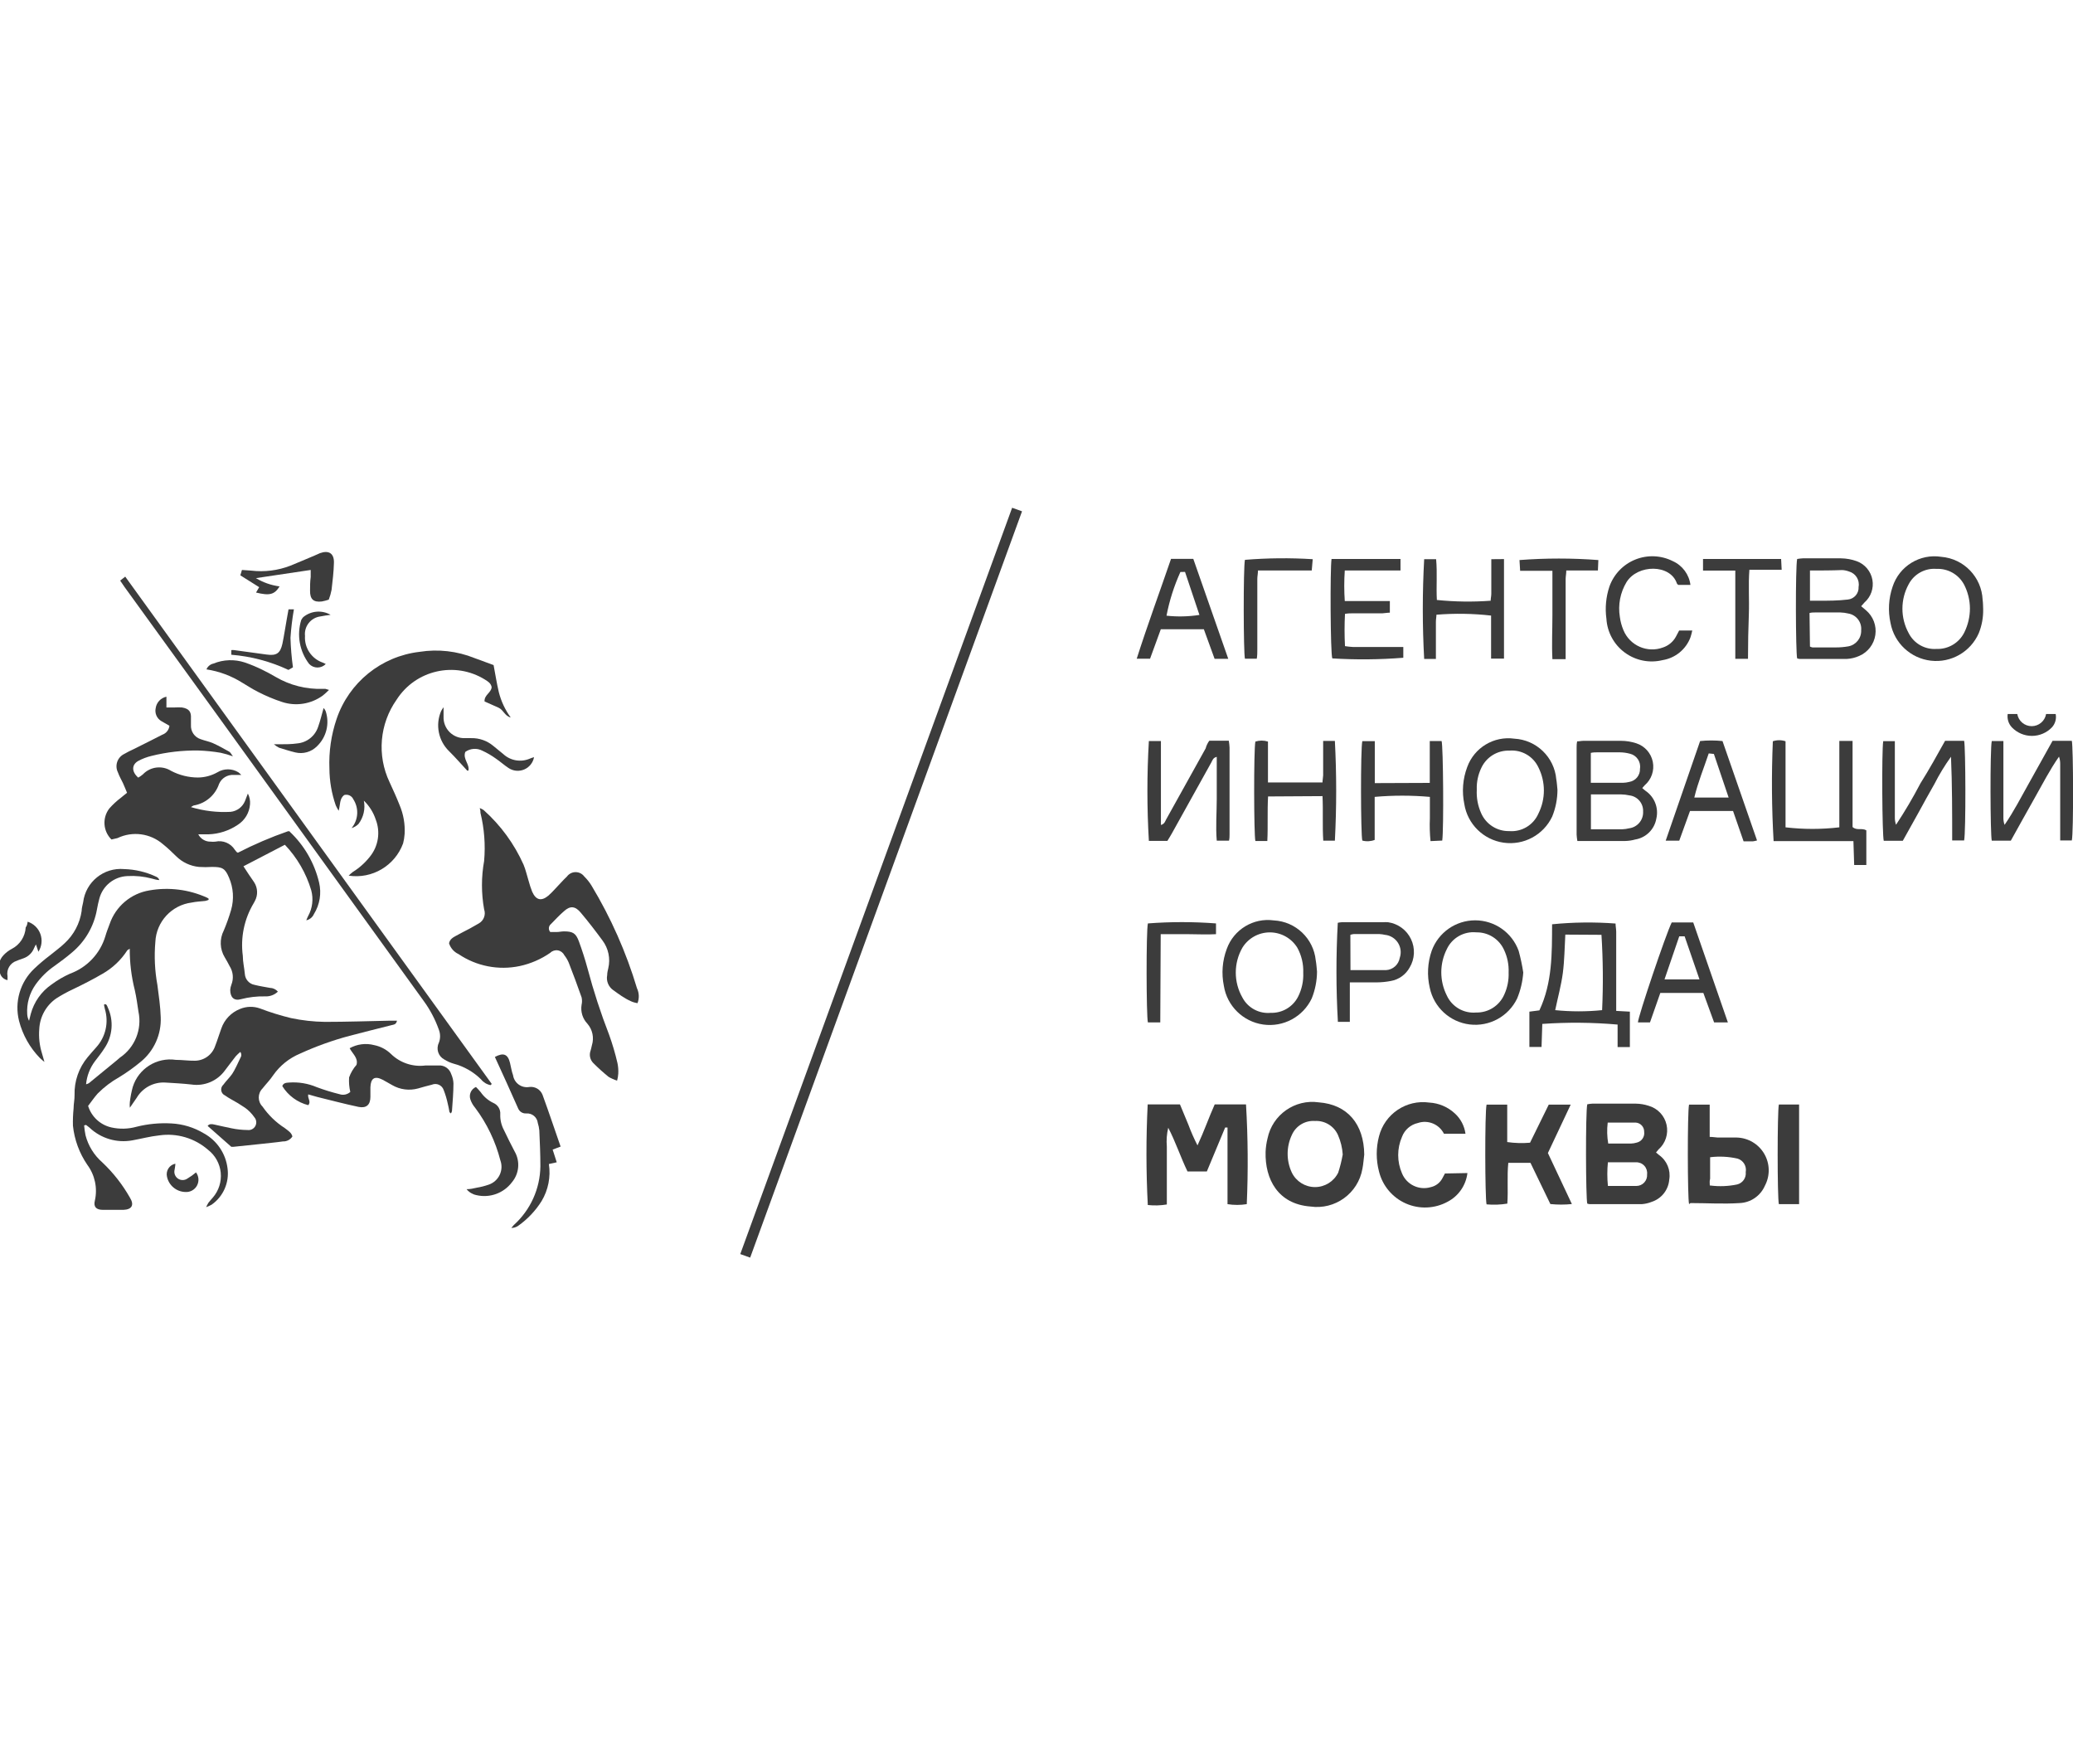
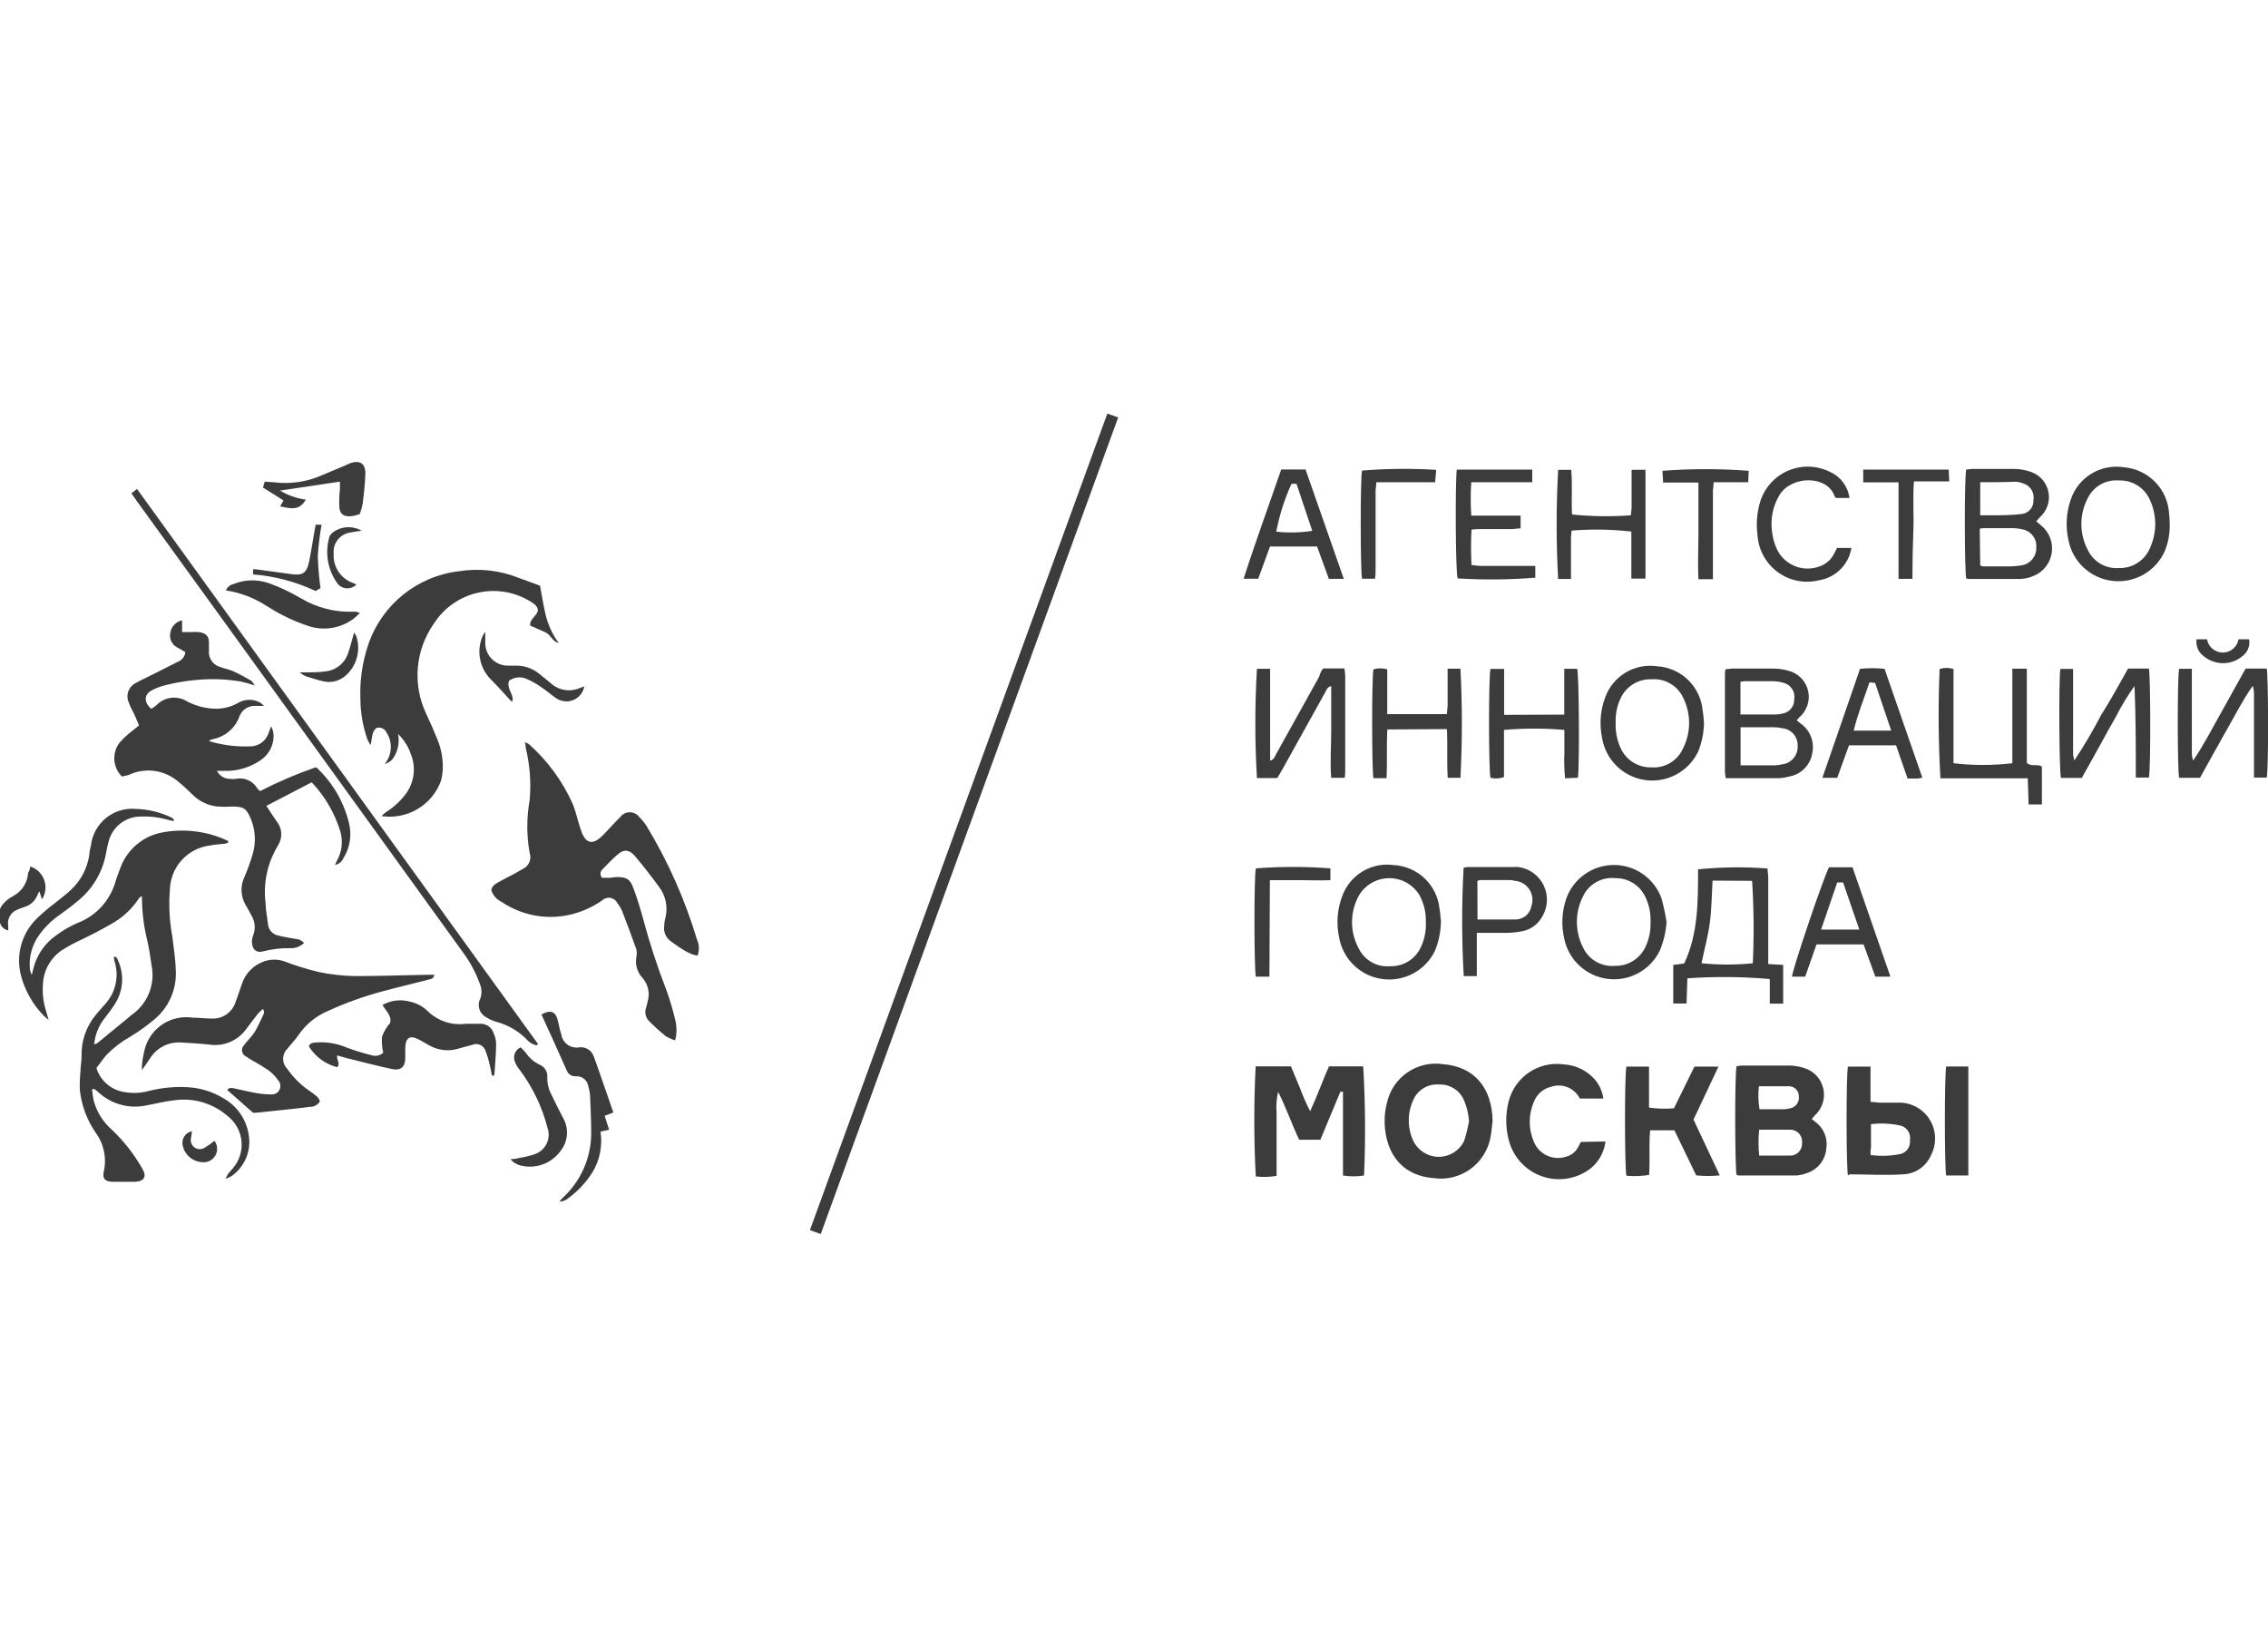
- <svg xmlns="http://www.w3.org/2000/svg" width="28.98mm" height="24.65mm" viewBox="0 0 192.69 69.86">
+ <svg xmlns="http://www.w3.org/2000/svg" width="33.98mm" height="24.65mm" viewBox="0 0 192.69 69.86">
  <g>
    <path d="M7.82,57.57a7.86,7.86,0,0,0,.13.92A5,5,0,0,0,9.5,61a14,14,0,0,1,2.58,3.29c.42.68.18,1.1-.61,1.13-.63,0-1.27,0-1.9,0s-.9-.28-.75-.87a4.07,4.07,0,0,0-.7-3.31A7.9,7.9,0,0,1,6.78,57.6,12.64,12.64,0,0,1,6.84,56c0-.42.1-.84.09-1.25a5.26,5.26,0,0,1,1.22-3.52c.25-.31.53-.61.79-.91a3.7,3.7,0,0,0,.81-3.56,2.37,2.37,0,0,1-.07-.31s0-.08,0-.13c.23-.06.27.13.33.27a3.86,3.86,0,0,1-.3,3.81c-.27.43-.59.82-.9,1.23A4.21,4.21,0,0,0,8,53.75a1.12,1.12,0,0,0,.26-.1l2.6-2.13c.1-.08.19-.17.29-.25A4.12,4.12,0,0,0,12.87,47c-.1-.67-.19-1.34-.34-2a15.43,15.43,0,0,1-.47-3.85c-.13.09-.21.11-.24.17a6.62,6.62,0,0,1-2.29,2.16c-.89.52-1.83,1-2.75,1.44a13.12,13.12,0,0,0-1.55.85,3.68,3.68,0,0,0-1.58,2.84,5.94,5.94,0,0,0,.25,2.26c.07.22.13.43.23.8a5.08,5.08,0,0,1-.42-.36,7.72,7.72,0,0,1-1.94-3.45A5,5,0,0,1,3.19,43a16.58,16.58,0,0,1,1.4-1.19c.47-.39,1-.76,1.42-1.17a5.06,5.06,0,0,0,1.58-3c0-.27.09-.54.14-.81a3.52,3.52,0,0,1,3.81-3.08,7.47,7.47,0,0,1,3,.72.5.5,0,0,1,.27.3c-.23,0-.47-.08-.7-.14a7.16,7.16,0,0,0-2.26-.23,2.81,2.81,0,0,0-2.62,2.11c-.09.33-.16.66-.22,1a6.73,6.73,0,0,1-2.33,4c-.51.44-1.06.84-1.61,1.24a7.11,7.11,0,0,0-1.76,1.73,4.28,4.28,0,0,0-.78,2.76,1.46,1.46,0,0,0,.17.61c.05-.21.11-.43.16-.64a4.87,4.87,0,0,1,1.94-2.74,9.24,9.24,0,0,1,1.71-1A5.33,5.33,0,0,0,9.79,40c.11-.39.26-.76.4-1.14a4.71,4.71,0,0,1,3.7-3.13,9.12,9.12,0,0,1,5.34.67.75.75,0,0,1,.16.1s0,0,0,.11a1.84,1.84,0,0,1-.31.1c-.42.05-.85.06-1.26.15a3.87,3.87,0,0,0-3.38,3.66,15,15,0,0,0,.19,4c.13,1,.28,2,.31,3a5.07,5.07,0,0,1-1.86,4.14,17,17,0,0,1-2,1.43,9.07,9.07,0,0,0-2,1.52c-.32.36-.59.76-.89,1.15a2.94,2.94,0,0,0,2.16,2,4.79,4.79,0,0,0,2.33-.06,10.78,10.78,0,0,1,3.27-.31,6.51,6.51,0,0,1,3,.92,4.3,4.3,0,0,1,2.2,3.25,3.54,3.54,0,0,1-1.48,3.38,3.11,3.11,0,0,1-.51.23,3.59,3.59,0,0,1,.22-.42c.13-.17.28-.32.41-.48a3.07,3.07,0,0,0-.45-4.43A5.67,5.67,0,0,0,14.8,58.5c-.84.09-1.66.31-2.49.46a4.58,4.58,0,0,1-4-1.19L8,57.53Z" style="fill: #3c3c3c" />
    <path d="M10.36,31a2.18,2.18,0,0,1-.2-2.88,7.27,7.27,0,0,1,1.08-1c.17-.15.35-.28.57-.46-.14-.33-.25-.62-.38-.9s-.34-.63-.47-1a1.27,1.27,0,0,1,.57-1.7,9.92,9.92,0,0,1,.9-.46c.89-.45,1.78-.88,2.66-1.34a1,1,0,0,0,.66-.83L15,20a1.12,1.12,0,0,1-.53-1.2,1.27,1.27,0,0,1,1-1.07v1l.75,0a5.75,5.75,0,0,1,.7,0c.65.11.86.39.83,1,0,.21,0,.42,0,.63a1.3,1.3,0,0,0,.91,1.32c.38.14.78.21,1.14.37.52.23,1,.51,1.51.79.11.06.17.21.34.43a9,9,0,0,0-1.14-.33,15.34,15.34,0,0,0-2.08-.21,17,17,0,0,0-4.34.5,5.11,5.11,0,0,0-1.24.47c-.62.35-.63,1,0,1.55a2.8,2.8,0,0,0,.43-.3,2.08,2.08,0,0,1,2.62-.33,5.41,5.41,0,0,0,2.5.62,3.76,3.76,0,0,0,1.82-.49,1.86,1.86,0,0,1,1.93,0,2.58,2.58,0,0,1,.28.25l-.69,0a1.39,1.39,0,0,0-1.38.84A3,3,0,0,1,18,27.84a1.41,1.41,0,0,0-.25.15,10.74,10.74,0,0,0,3.68.44,1.63,1.63,0,0,0,1.34-1c.08-.19.15-.39.27-.7a1.82,1.82,0,0,1,.2,1,2.47,2.47,0,0,1-1.13,1.9,5.17,5.17,0,0,1-2.74.89c-.29,0-.59,0-.94,0a1.26,1.26,0,0,0,1.15.68,2,2,0,0,0,.44,0,1.7,1.7,0,0,1,1.81.76,2.27,2.27,0,0,0,.16.2l.12.07a36.37,36.37,0,0,1,4.67-2c.1,0,.15,0,.18.07A9.49,9.49,0,0,1,29.66,35a3.85,3.85,0,0,1-.48,2.93,1,1,0,0,1-.71.58c.08-.18.11-.29.17-.39a3.22,3.22,0,0,0,.29-2.4,10.46,10.46,0,0,0-2.45-4.23l-3.85,2,.49.75c.16.25.34.48.5.73a1.71,1.71,0,0,1,.07,1.75,1.54,1.54,0,0,1-.12.22,7.56,7.56,0,0,0-1,4.87c0,.57.14,1.13.19,1.7a1.1,1.1,0,0,0,.9,1c.47.12,1,.2,1.43.28a1,1,0,0,1,.74.35,1.59,1.59,0,0,1-1.18.44,8.25,8.25,0,0,0-2.25.26c-.65.19-1-.18-1-.86a1.61,1.61,0,0,1,.11-.49,1.9,1.9,0,0,0-.16-1.71c-.15-.28-.29-.56-.46-.83a2.55,2.55,0,0,1-.09-2.49,17.54,17.54,0,0,0,.68-1.91,4.45,4.45,0,0,0-.19-3c-.37-.89-.64-1-1.59-1a9,9,0,0,1-1.2,0,3.49,3.49,0,0,1-2.13-1c-.39-.38-.79-.77-1.22-1.11a3.89,3.89,0,0,0-4.23-.57Z" style="fill: #3c3c3c" />
    <path d="M57.36,53.41a3.6,3.6,0,0,1-.79-.35,17.88,17.88,0,0,1-1.41-1.27,1.1,1.1,0,0,1-.26-1.18c.05-.16.08-.33.12-.49a2.1,2.1,0,0,0-.42-2,2.06,2.06,0,0,1-.54-1.76,1.52,1.52,0,0,0,0-.69q-.57-1.62-1.19-3.21a2.94,2.94,0,0,0-.42-.71.81.81,0,0,0-1.3-.22,7.93,7.93,0,0,1-2.83,1.23,7.42,7.42,0,0,1-5.7-1.11,1.66,1.66,0,0,1-.88-1c.07-.38.36-.54.63-.69.42-.24.86-.45,1.29-.68l.83-.47A1.09,1.09,0,0,0,45,37.49,12.69,12.69,0,0,1,45,33a13.72,13.72,0,0,0-.34-4.47c0-.12,0-.24-.07-.45a1.62,1.62,0,0,1,.36.18,15,15,0,0,1,3.72,5.09c.2.48.31,1,.47,1.51a9,9,0,0,0,.33,1c.35.78.85.9,1.5.36a7.93,7.93,0,0,0,.63-.63c.37-.38.71-.78,1.1-1.15a1,1,0,0,1,1.61,0,4.34,4.34,0,0,1,.67.84,41.69,41.69,0,0,1,4.23,9.55,1.76,1.76,0,0,1,.05,1.38,2.27,2.27,0,0,1-.62-.18C58,45.74,57.52,45.37,57,45a1.38,1.38,0,0,1-.56-1.4c0-.21.05-.42.1-.63A3.11,3.11,0,0,0,56,40.38c-.64-.87-1.3-1.73-2-2.56-.52-.64-1-.68-1.57-.16-.43.37-.82.79-1.22,1.2a.51.51,0,0,0-.06.74l.58,0c.23,0,.46-.06.69-.06.83,0,1.11.17,1.39.93s.58,1.68.81,2.54a58.45,58.45,0,0,0,2,6.14,23.2,23.2,0,0,1,.77,2.61,3.74,3.74,0,0,1,.08,1A3.12,3.12,0,0,1,57.36,53.41Z" style="fill: #3c3c3c" />
    <path d="M45.7,16.84c-.07-.37-.35-.53-.62-.7A6,6,0,0,0,36.87,18a7.62,7.62,0,0,0-.66,7.67c.33.71.65,1.42.94,2.15a6,6,0,0,1,.46,2.67,4.64,4.64,0,0,1-.14.87,4.65,4.65,0,0,1-5.06,3,3.7,3.7,0,0,1,.37-.33,6.18,6.18,0,0,0,1.6-1.43,3.48,3.48,0,0,0,.54-3.47,4.29,4.29,0,0,0-1.1-1.74,2.7,2.7,0,0,1-.5,2.17,1.51,1.51,0,0,1-.64.38,2.26,2.26,0,0,0,.16-2.68.71.71,0,0,0-.85-.39c-.44.34-.35.88-.51,1.46a4.28,4.28,0,0,1-.27-.5,10.61,10.61,0,0,1-.59-3.42,12.76,12.76,0,0,1,.67-4.62A9.27,9.27,0,0,1,39,13.56a9.63,9.63,0,0,1,5.11.58l1.77.65c.16.84.29,1.69.49,2.53a6.83,6.83,0,0,0,1.1,2.34c-.54-.12-.68-.71-1.13-.91l-1.3-.58C45,17.56,45.66,17.37,45.7,16.84Z" style="fill: #3c3c3c" />
    <path d="M27.18,58.6a1,1,0,0,1-.88.46c-.67.1-1.34.15-2,.23l-2.59.27h-.21l-2.2-1.94c.16-.21.39-.18.61-.13.54.11,1.07.25,1.61.35A7.7,7.7,0,0,0,23,58a.72.72,0,0,0,.64-1.19,3.57,3.57,0,0,0-.88-.89,14.91,14.91,0,0,0-1.3-.79,5.53,5.53,0,0,1-.54-.34.6.6,0,0,1-.16-1c.26-.36.59-.67.82-1s.57-1.08.83-1.63a.49.49,0,0,0-.07-.42,4.4,4.4,0,0,0-.43.41c-.34.43-.67.88-1,1.31a3.25,3.25,0,0,1-3.12,1.31c-.8-.09-1.6-.13-2.4-.18A2.89,2.89,0,0,0,12.71,55c-.19.27-.37.55-.64.93a2.42,2.42,0,0,1,0-.53A9.27,9.27,0,0,1,12.34,54a3.64,3.64,0,0,1,4-2.52c.59,0,1.18.09,1.77.08A2,2,0,0,0,20,50.19c.21-.53.37-1.08.57-1.62a3,3,0,0,1,1.74-1.82,2.57,2.57,0,0,1,1.85-.05,23.67,23.67,0,0,0,2.9.9,16.4,16.4,0,0,0,3.14.35c2,0,4-.07,6-.11.22,0,.44,0,.7,0-.07.36-.3.36-.49.41-1.31.34-2.63.65-3.93,1a29,29,0,0,0-4.59,1.65,5.74,5.74,0,0,0-2.49,2c-.29.44-.67.82-1,1.24a1.19,1.19,0,0,0,0,1.68,7.35,7.35,0,0,0,2.07,2C26.79,58.07,27.09,58.24,27.18,58.6Z" style="fill: #3c3c3c" />
    <path d="M94.08.17,95,.5,69.73,69.86l-.92-.33Z" style="fill: #3c3c3c" />
    <path d="M106.68,55.62h3l.78,1.88a17.88,17.88,0,0,0,.85,1.93c.62-1.33,1.05-2.58,1.6-3.81h2.91a90.37,90.37,0,0,1,.07,9.27,5.62,5.62,0,0,1-1.79,0c0-1.22,0-2.42,0-3.62s0-2.33,0-3.5l-.22,0-1.7,4.08h-1.8c-.64-1.32-1.1-2.74-1.79-4.06a5.46,5.46,0,0,0-.13,1.75c0,.59,0,1.18,0,1.78v3.6a6.42,6.42,0,0,1-1.77.05A91.89,91.89,0,0,1,106.68,55.62Z" style="fill: #3c3c3c" />
    <path d="M153.93,60.09l.29.24a2.32,2.32,0,0,1,.94,2.28,2.37,2.37,0,0,1-1.64,2.07,3,3,0,0,1-.92.21c-1.61,0-3.22,0-4.83,0a1,1,0,0,1-.23-.05c-.14-.49-.17-8.48,0-9.23a3.31,3.31,0,0,1,.47-.06c1.35,0,2.71,0,4.06,0a4,4,0,0,1,1.18.2,2.37,2.37,0,0,1,.91,4.06C154.07,59.91,154,60,153.93,60.09Zm-4.47.89a11,11,0,0,0,0,2.22c.92,0,1.78,0,2.64,0a1,1,0,0,0,1-1.08A1,1,0,0,0,152.07,61C151.23,61,150.39,61,149.46,61Zm0-1.72h2.12a2.14,2.14,0,0,0,.56-.09.9.9,0,0,0,.69-1,.84.84,0,0,0-.78-.86c-.86,0-1.72,0-2.61,0A6.69,6.69,0,0,0,149.49,59.27Z" style="fill: #3c3c3c" />
    <path d="M126.81,60.28c-.06.44-.08.88-.17,1.32a4.29,4.29,0,0,1-4.84,3.51c-3-.23-4.23-2.53-4.16-5.08a6.19,6.19,0,0,1,.18-1.25,4.25,4.25,0,0,1,4.77-3.35C125.25,55.63,126.78,57.45,126.81,60.28Zm-2,0a5.37,5.37,0,0,0-.44-1.81,2.21,2.21,0,0,0-2.14-1.31,2.18,2.18,0,0,0-2.15,1.3,4.11,4.11,0,0,0,0,3.5,2.4,2.4,0,0,0,4.31,0A12.18,12.18,0,0,0,124.8,60.32Z" style="fill: #3c3c3c" />
    <path d="M138.18,64.91c-.15-.55-.17-8.57,0-9.27h1.92v3.48a9.3,9.3,0,0,0,2.12.06l1.74-3.54H146l-2.12,4.5,2.23,4.74a9.66,9.66,0,0,1-2,0l-1.85-3.83h-2.06c-.13,1.26,0,2.51-.09,3.79A7.6,7.6,0,0,1,138.18,64.91Z" style="fill: #3c3c3c" />
    <path d="M45.6,53.83a1.5,1.5,0,0,1-.89-.54,5.69,5.69,0,0,0-2.56-1.46,3.35,3.35,0,0,1-.86-.39,1.17,1.17,0,0,1-.5-1.54,1.68,1.68,0,0,0,0-1.23A10.38,10.38,0,0,0,39.38,46L20,19.17,11.58,7.54c-.13-.19-.26-.38-.41-.6l.47-.37L45.71,53.72Z" style="fill: #3c3c3c" />
    <path d="M157,64.86c-.14-.49-.16-8.5,0-9.22h1.92v3c.3,0,.52.05.75.06.59,0,1.19,0,1.78,0a3.05,3.05,0,0,1,2.6,4.48,2.68,2.68,0,0,1-2.35,1.61c-1.52.1-3,0-4.57,0C157,64.91,157,64.88,157,64.86Zm2-1.7a7.47,7.47,0,0,0,2.47-.1,1.06,1.06,0,0,0,.8-1.15,1.1,1.1,0,0,0-.75-1.25,7.43,7.43,0,0,0-2.56-.13c0,.72,0,1.38,0,2C158.9,62.73,158.92,62.91,158.93,63.16Z" style="fill: #3c3c3c" />
    <path d="M151.5,47v3.29h-1.14c0-.39,0-.74,0-1.09s0-.67,0-1a44.48,44.48,0,0,0-7-.06l-.07,2.14h-1.13V47l.93-.12c1.21-2.57,1.17-5.32,1.18-8a33.82,33.82,0,0,1,5.9-.07c0,.25.06.51.06.78q0,3.27,0,6.54v.8Zm-6-7.16c-.07,1.24-.08,2.41-.23,3.56s-.47,2.3-.71,3.46a21.72,21.72,0,0,0,4.36,0,63.92,63.92,0,0,0-.06-7Z" style="fill: #3c3c3c" />
    <path d="M136.4,62a3.47,3.47,0,0,1-1.83,2.66,4.4,4.4,0,0,1-6.39-2.81,6.43,6.43,0,0,1,0-3.26,4.22,4.22,0,0,1,4.68-3.14,3.8,3.8,0,0,1,2.36,1,3.11,3.11,0,0,1,1,1.9h-2a2,2,0,0,0-2.43-1,2.05,2.05,0,0,0-1.47,1.28,4.25,4.25,0,0,0,0,3.4,2.21,2.21,0,0,0,2.67,1.28,1.61,1.61,0,0,0,1.08-.82l.24-.45Z" style="fill: #3c3c3c" />
    <path d="M41.78,56.34c-.05-.27-.09-.53-.16-.79a8,8,0,0,0-.38-1.27.82.82,0,0,0-1.1-.49c-.43.1-.86.23-1.29.35a3.13,3.13,0,0,1-2.39-.31c-.3-.16-.58-.34-.89-.5-.74-.38-1.11-.15-1.14.7,0,.3,0,.59,0,.89,0,.74-.38,1.08-1.11.93-1.28-.27-2.55-.61-3.82-.92l-.85-.24c-.08.37.3.68,0,1a4,4,0,0,1-2.41-1.77c.1-.3.36-.31.61-.33a5.56,5.56,0,0,1,2.6.43,19.2,19.2,0,0,0,2.11.65,1,1,0,0,0,1-.21,4.6,4.6,0,0,1-.11-1.35,3.62,3.62,0,0,1,.69-1.17c.17-.63-.35-1-.64-1.54a3.07,3.07,0,0,1,2.28-.29,3.11,3.11,0,0,1,1.56.82A3.88,3.88,0,0,0,39.57,52c.4,0,.8,0,1.2,0a1.15,1.15,0,0,1,1.17.8,2.34,2.34,0,0,1,.21.86c0,.86-.08,1.73-.14,2.59a.63.63,0,0,1-.1.21Z" style="fill: #3c3c3c" />
    <path d="M173,9.32l.45.38a2.52,2.52,0,0,1-.63,4.24,3.26,3.26,0,0,1-1.16.28c-1.46,0-2.92,0-4.38,0a1,1,0,0,1-.23-.05c-.14-.51-.17-8.52,0-9.24a4.61,4.61,0,0,1,.52-.06c1.18,0,2.37,0,3.55,0a4.47,4.47,0,0,1,1.48.27,2.27,2.27,0,0,1,.7,3.84Zm-4.76,3.75a1,1,0,0,0,.23.08c.72,0,1.44,0,2.15,0a6.64,6.64,0,0,0,1.19-.1A1.46,1.46,0,0,0,173,11.55,1.44,1.44,0,0,0,171.81,10a3.54,3.54,0,0,0-.75-.1c-.78,0-1.56,0-2.34,0-.16,0-.32,0-.52.05Zm0-7.08c0,.94,0,1.85,0,2.82.3,0,.55,0,.8,0,.91,0,1.82,0,2.72-.11a1.11,1.11,0,0,0,1-1.18,1.25,1.25,0,0,0-.9-1.43,2.09,2.09,0,0,0-.62-.13C170.24,6,169.27,6,168.18,6Z" style="fill: #3c3c3c" />
    <path d="M152.65,26.22c.12.1.21.19.31.26a2.44,2.44,0,0,1,1,2.58A2.38,2.38,0,0,1,152,31a3.83,3.83,0,0,1-.94.14c-1.35,0-2.71,0-4.06,0a3.83,3.83,0,0,1-.38,0,5.18,5.18,0,0,1-.07-.6q0-4,0-8.06c0-.19,0-.37.05-.6.22,0,.4-.05.58-.05,1.16,0,2.33,0,3.49,0a4.6,4.6,0,0,1,1.43.23,2.28,2.28,0,0,1,.78,3.9C152.83,26,152.76,26.11,152.65,26.22Zm-4.77,3.83h2.92a3.09,3.09,0,0,0,.63-.09,1.49,1.49,0,0,0,1.3-1.56,1.44,1.44,0,0,0-1.28-1.5,3.69,3.69,0,0,0-.75-.09h-2.82Zm0-4.32h3a2.63,2.63,0,0,0,.56-.08,1.19,1.19,0,0,0,1-1.23,1.23,1.23,0,0,0-.93-1.39,3.7,3.7,0,0,0-.93-.13c-.72,0-1.43,0-2.15,0-.16,0-.32,0-.56.05v2.8Z" style="fill: #3c3c3c" />
    <path d="M112.41,21.82h1.81a6,6,0,0,1,.07.63q0,4,0,8.06c0,.19,0,.37-.05.6H113.1c-.11-1.31,0-2.6,0-3.88s0-2.57,0-3.91c-.35.08-.4.33-.5.51l-3.67,6.6c-.13.24-.28.47-.42.7h-1.72a79,79,0,0,1,0-9.28h1.12c0,2.61,0,5.18,0,7.8.34-.09.39-.34.49-.52l3.67-6.6C112.13,22.28,112.27,22,112.41,21.82Z" style="fill: #3c3c3c" />
    <path d="M173.48,30.15v3.22h-1.13l-.07-2.22h-7.42a92.75,92.75,0,0,1-.07-9.28,1.86,1.86,0,0,1,1.18,0c0,1.34,0,2.69,0,4s0,2.66,0,4a21.4,21.4,0,0,0,5,0V21.84h1.23v8C172.59,30.2,173.07,29.9,173.48,30.15Z" style="fill: #3c3c3c" />
    <path d="M180.8,21.83h1.77c.14.51.17,8.47,0,9.26h-1.11c0-2.6,0-5.18-.11-7.78a19,19,0,0,0-1.54,2.53c-.5.88-1,1.77-1.48,2.66l-1.46,2.62h-1.77c-.15-.48-.2-8.34-.05-9.26h1.08c0,.24,0,.49,0,.73,0,2.12,0,4.23,0,6.35a2,2,0,0,0,.11.69,42.57,42.57,0,0,0,2.27-3.85C179.34,24.47,180.06,23.15,180.8,21.83Z" style="fill: #3c3c3c" />
    <path d="M190.79,21.83h1.79c.14.53.17,8.54,0,9.26h-1.08c0-.27,0-.52,0-.76q0-3.17,0-6.35a2,2,0,0,0-.11-.68c-.87,1.24-1.54,2.57-2.28,3.87s-1.46,2.62-2.2,3.94h-1.77c-.14-.52-.17-8.51,0-9.26h1.08c0,.27,0,.51,0,.76q0,3.17,0,6.35a1.91,1.91,0,0,0,.11.68c.86-1.25,1.54-2.58,2.27-3.88S190.06,23.13,190.79,21.83Z" style="fill: #3c3c3c" />
    <path d="M122.42,43.28a6.79,6.79,0,0,1-.49,2.49,4.32,4.32,0,0,1-8.17-1.17,6.2,6.2,0,0,1,.27-3.43,4.06,4.06,0,0,1,4.38-2.65,4.13,4.13,0,0,1,3.89,3.7C122.37,42.6,122.39,43,122.42,43.28Zm-1.28.1a4.47,4.47,0,0,0-.55-2.32,3,3,0,0,0-5.11,0,4.67,4.67,0,0,0,0,4.62,2.69,2.69,0,0,0,2.64,1.43,2.75,2.75,0,0,0,2.54-1.5A4.51,4.51,0,0,0,121.14,43.38Z" style="fill: #3c3c3c" />
    <path d="M141.59,43.36a7.67,7.67,0,0,1-.57,2.42,4.32,4.32,0,0,1-8.12-1,6.19,6.19,0,0,1,.18-3.44,4.3,4.3,0,0,1,8.08,0A17.65,17.65,0,0,1,141.59,43.36Zm-1.36,0a4.49,4.49,0,0,0-.42-2.09,2.77,2.77,0,0,0-2.58-1.64,2.73,2.73,0,0,0-2.75,1.57,4.78,4.78,0,0,0,0,4.29,2.73,2.73,0,0,0,2.73,1.59,2.78,2.78,0,0,0,2.62-1.68A4.51,4.51,0,0,0,140.23,43.37Z" style="fill: #3c3c3c" />
    <path d="M144.77,26.39a6.64,6.64,0,0,1-.49,2.48,4.32,4.32,0,0,1-8.17-1.17,6.19,6.19,0,0,1,.27-3.43,4.06,4.06,0,0,1,4.38-2.64,4.14,4.14,0,0,1,3.9,3.77C144.72,25.74,144.74,26.1,144.77,26.39Zm-7.5,0a4.69,4.69,0,0,0,.4,2.15,2.78,2.78,0,0,0,2.62,1.68A2.72,2.72,0,0,0,143,28.59a4.79,4.79,0,0,0,0-4.29,2.72,2.72,0,0,0-2.69-1.56,2.78,2.78,0,0,0-2.61,1.59A4.27,4.27,0,0,0,137.27,26.36Z" style="fill: #3c3c3c" />
    <path d="M184.34,9.6a5.63,5.63,0,0,1-.41,2.23,4.32,4.32,0,0,1-8.2-.94,6.27,6.27,0,0,1,.19-3.38,4.09,4.09,0,0,1,4.53-2.78,4.19,4.19,0,0,1,3.84,4C184.33,9,184.33,9.32,184.34,9.6Zm-1.23-.08a4.9,4.9,0,0,0-.55-2.22A2.77,2.77,0,0,0,180,5.85a2.68,2.68,0,0,0-2.58,1.42,4.73,4.73,0,0,0,0,4.56A2.69,2.69,0,0,0,180,13.29a2.77,2.77,0,0,0,2.59-1.54A5.05,5.05,0,0,0,183.11,9.51Z" style="fill: #3c3c3c" />
    <path d="M139.8,4.94v9.25h-1.2v-4a26.21,26.21,0,0,0-5.08-.08c0,.2-.05.43-.05.65,0,.91,0,1.82,0,2.73,0,.23,0,.46,0,.73h-1.09a84.58,84.58,0,0,1,0-9.27h1.11c.12,1.28,0,2.55.07,3.79a28.57,28.57,0,0,0,5,.07c0-.2.06-.43.06-.65,0-.83,0-1.65,0-2.48,0-.23,0-.46,0-.73Z" style="fill: #3c3c3c" />
    <path d="M117.87,27c-.08,1.43,0,2.78-.07,4.14h-1.11c-.14-.52-.16-8.52,0-9.24a1.92,1.92,0,0,1,1.17,0V25.7h5.07c0-.22.05-.44.06-.66,0-.82,0-1.65,0-2.47,0-.23,0-.45,0-.73h1.09a88.43,88.43,0,0,1,0,9.27H123c-.09-1.38,0-2.74-.07-4.14Z" style="fill: #3c3c3c" />
    <path d="M132.9,25.74V21.85H134c.15.44.21,8.16.06,9.25l-1.09.05a14.62,14.62,0,0,1-.06-2.11c0-.67,0-1.35,0-2a29.34,29.34,0,0,0-5.13,0c0,.65,0,1.32,0,2s0,1.35,0,2a1.86,1.86,0,0,1-1.15.06c-.15-.51-.17-8.52,0-9.24h1.16v3.9C129.5,25.75,131.16,25.75,132.9,25.74Z" style="fill: #3c3c3c" />
    <path d="M123.77,4.93h6.41V6H125a20.72,20.72,0,0,0,0,2.84l4.19,0V9.92c-.24,0-.46.05-.69.06h-2.73c-.23,0-.45,0-.75.05a28.36,28.36,0,0,0,0,3,7.36,7.36,0,0,0,.75.08h3.87c.25,0,.5,0,.8,0v1a46.85,46.85,0,0,1-6.6.06C123.66,13.72,123.63,5.8,123.77,4.93Z" style="fill: #3c3c3c" />
    <path d="M114.17,14.21H112.9l-1-2.75h-4l-1,2.74h-1.24c1-3.13,2.13-6.19,3.19-9.28h2.07Zm-4.45-8.07a18.17,18.17,0,0,0-1.29,4.06,11.71,11.71,0,0,0,3.06-.07l-1.34-4Z" style="fill: #3c3c3c" />
    <path d="M161.09,28.35h-4l-1,2.76h-1.26l3.2-9.26a10.22,10.22,0,0,1,2.08,0l3.21,9.24a2.68,2.68,0,0,1-.38.08h-.87ZM158.83,23c-.46,1.38-1,2.68-1.34,4.1,1.1,0,2.1,0,3.19,0l-1.37-4.05Z" style="fill: #3c3c3c" />
    <path d="M155.39,38.71h2L160.61,48h-1.28l-1-2.74h-4L153.37,48h-1.12C152.24,47.52,154.87,39.73,155.39,38.71ZM154.72,44c1.12,0,2.14,0,3.25,0L156.59,40h-.5Z" style="fill: #3c3c3c" />
    <path d="M124.35,38.74a2.53,2.53,0,0,1,.36-.05h3.81a3.35,3.35,0,0,1,.51,0,2.8,2.8,0,0,1,2,4.21,2.49,2.49,0,0,1-1.75,1.25,7.28,7.28,0,0,1-1.32.13c-.8,0-1.6,0-2.49,0l0,3.67h-1.11A82.77,82.77,0,0,1,124.35,38.74Zm1.18,4.4c1.15,0,2.23,0,3.3,0A1.37,1.37,0,0,0,130.11,42a1.62,1.62,0,0,0-1.38-2.14,2.73,2.73,0,0,0-.5-.07h-2.41a1.31,1.31,0,0,0-.3.07Z" style="fill: #3c3c3c" />
    <path d="M157.13,7.34H156s-.11-.08-.13-.14c-.61-1.81-3.64-1.79-4.68-.12a4.76,4.76,0,0,0-.62,3.24,4.68,4.68,0,0,0,.33,1.22,2.89,2.89,0,0,0,3.69,1.61,2.13,2.13,0,0,0,1.19-1c.1-.18.19-.37.3-.57h1.22a5.75,5.75,0,0,1-.17.64,3.33,3.33,0,0,1-2.59,2.11,4.22,4.22,0,0,1-5.22-3.84,6.63,6.63,0,0,1,.28-3,4.23,4.23,0,0,1,5.89-2.36A2.81,2.81,0,0,1,157.13,7.34Z" style="fill: #3c3c3c" />
    <path d="M46,51.21c.8-.43,1.2-.26,1.4.53.1.39.15.79.29,1.17A1.3,1.3,0,0,0,49.21,54a1.16,1.16,0,0,1,1.22.73c.58,1.58,1.11,3.18,1.68,4.81l-.74.28L51.75,61l-.73.16a5.18,5.18,0,0,1-.68,3.45,8.05,8.05,0,0,1-2.17,2.29,1.08,1.08,0,0,1-.64.2,3.13,3.13,0,0,1,.23-.27,7.48,7.48,0,0,0,2.47-5.45c0-1.12-.05-2.24-.1-3.35a3.36,3.36,0,0,0-.14-.68,1,1,0,0,0-1.07-.89.76.76,0,0,1-.76-.47C47.45,54.4,46.75,52.82,46,51.21Z" style="fill: #3c3c3c" />
    <path d="M165.35,64.89c-.15-.58-.15-8.63,0-9.26h1.88v9.26Z" style="fill: #3c3c3c" />
    <path d="M148.53,6h-2.94c0,.31-.06.55-.06.8,0,2.2,0,4.4,0,6.6,0,.27,0,.54,0,.84H144.3c-.07-1.37,0-2.72,0-4.07s0-2.7,0-4.14h-3l-.06-1a48.09,48.09,0,0,1,7.33,0Z" style="fill: #3c3c3c" />
    <path d="M30.58,17.1a7.12,7.12,0,0,1-.56.51,4.2,4.2,0,0,1-3.8.61A15.13,15.13,0,0,1,24,17.29c-.51-.25-1-.58-1.48-.86a8.69,8.69,0,0,0-3.33-1.24.91.91,0,0,1,.65-.54,4.22,4.22,0,0,1,2.92-.1,14.14,14.14,0,0,1,1.63.68c.42.2.83.43,1.23.66A8.11,8.11,0,0,0,30,17h.25Z" style="fill: #3c3c3c" />
    <path d="M107.85,48H106.7c-.15-.54-.17-8.54,0-9.2a41.51,41.51,0,0,1,6.33,0v1c-.87.05-1.72,0-2.55,0l-2.59,0Z" style="fill: #3c3c3c" />
    <path d="M121.93,6h-5c0,.3-.06.54-.06.78,0,2.2,0,4.4,0,6.59,0,.27,0,.54-.05.83h-1.1c-.14-.52-.16-8.51,0-9.19a43.62,43.62,0,0,1,6.3-.06Z" style="fill: #3c3c3c" />
    <path d="M162.48,14.21H161.3c0-.25,0-.49,0-.73q0-3.33,0-6.66c0-.25,0-.5,0-.81h-3V4.93h7.26l.05,1h-3c-.11,1.43,0,2.77-.05,4.12S162.48,12.77,162.48,14.21Z" style="fill: #3c3c3c" />
    <path d="M43.37,63.5c.34,0,.65-.07.95-.14a6.67,6.67,0,0,0,1.1-.28,1.75,1.75,0,0,0,1.09-2.26,13.93,13.93,0,0,0-2.34-4.88,2.38,2.38,0,0,1-.44-.76A.94.94,0,0,1,44.24,54a6.28,6.28,0,0,1,.44.48,3,3,0,0,0,1.17,1,1.06,1.06,0,0,1,.65,1.07A2.89,2.89,0,0,0,46.84,58c.33.68.66,1.37,1,2a2.5,2.5,0,0,1-.25,2.85,3.21,3.21,0,0,1-3.31,1.2A1.58,1.58,0,0,1,43.37,63.5Z" style="fill: #3c3c3c" />
    <path d="M23.79,6.71a5.72,5.72,0,0,0,2.2.77c-.48.76-.92.88-2.19.57l.29-.5L22.34,6.45l.15-.5.85.06A7.6,7.6,0,0,0,27,5.55c.74-.3,1.48-.62,2.22-.93.18-.07.35-.16.52-.23.8-.29,1.32,0,1.3.88S30.91,7,30.82,7.8a5.26,5.26,0,0,1-.26.91,4.75,4.75,0,0,1-.65.17c-.77.09-1.1-.21-1.09-1,0-.42,0-.84.06-1.27,0-.23,0-.45,0-.66Z" style="fill: #3c3c3c" />
    <path d="M49.64,23.35a1.54,1.54,0,0,1-2.38,1c-.41-.27-.77-.6-1.17-.87a7.37,7.37,0,0,0-1.25-.73,1.52,1.52,0,0,0-1.59.11c-.25.67.42,1.13.29,1.74,0,0-.1,0-.11,0-.56-.6-1.1-1.23-1.68-1.8A3.35,3.35,0,0,1,41,19.07a2.18,2.18,0,0,1,.23-.36c0,.39,0,.63,0,.87a1.92,1.92,0,0,0,2,2h.57a3.09,3.09,0,0,1,2.05.72l.93.76a2.29,2.29,0,0,0,2.48.42A3.23,3.23,0,0,1,49.64,23.35Z" style="fill: #3c3c3c" />
    <path d="M2.57,38.64a1.87,1.87,0,0,1,1,2.79l-.23-.68c-.08.16-.14.26-.18.36a1.64,1.64,0,0,1-1,.94c-.19.08-.4.13-.59.22a1.25,1.25,0,0,0-.87,1.44c0,.1,0,.2,0,.36a.88.88,0,0,1-.69-.62,1.56,1.56,0,0,1,.33-1.71,2.81,2.81,0,0,1,.75-.57,2.4,2.4,0,0,0,1.3-2C2.52,39,2.54,38.83,2.57,38.64Z" style="fill: #3c3c3c" />
    <path d="M21.5,13.83l0-.43a1,1,0,0,1,.27,0l3,.41c.92.13,1.28-.1,1.48-1,.16-.76.27-1.54.41-2.31l.16-.89h.5A24.67,24.67,0,0,0,27,12.26,25.38,25.38,0,0,0,27.23,15l-.42.24A15.36,15.36,0,0,0,21.5,13.83Z" style="fill: #3c3c3c" />
    <path d="M186.62,19.34h.89a1.36,1.36,0,0,0,2.68,0h.89a1.43,1.43,0,0,1-.35,1.24,2.58,2.58,0,0,1-3.72,0A1.49,1.49,0,0,1,186.62,19.34Z" style="fill: #3c3c3c" />
    <path d="M25.46,22.15H26c.55,0,1.1,0,1.64-.08a2.25,2.25,0,0,0,1.93-1.54c.2-.55.33-1.13.51-1.75a1.08,1.08,0,0,1,.19.29,3.14,3.14,0,0,1-.81,3.27,2.13,2.13,0,0,1-2,.57c-.51-.12-1-.28-1.52-.44A2.33,2.33,0,0,1,25.46,22.15Z" style="fill: #3c3c3c" />
    <path d="M30.73,10.12c-.33.05-.64.08-.95.15a1.65,1.65,0,0,0-1.43,1.81A2.46,2.46,0,0,0,30,14.56l.28.13a1.07,1.07,0,0,1-1.54,0A4.53,4.53,0,0,1,28,10.6a1.38,1.38,0,0,1,.18-.26A2.24,2.24,0,0,1,30.73,10.12Z" style="fill: #3c3c3c" />
    <path d="M18.22,61.94a1.14,1.14,0,0,1-1,1.82,1.79,1.79,0,0,1-1.7-1.43,1,1,0,0,1,.78-1.2c0,.2-.05.38-.07.56a.77.77,0,0,0,1.19.82A5.66,5.66,0,0,0,18.22,61.94Z" style="fill: #3c3c3c" />
  </g>
</svg>
